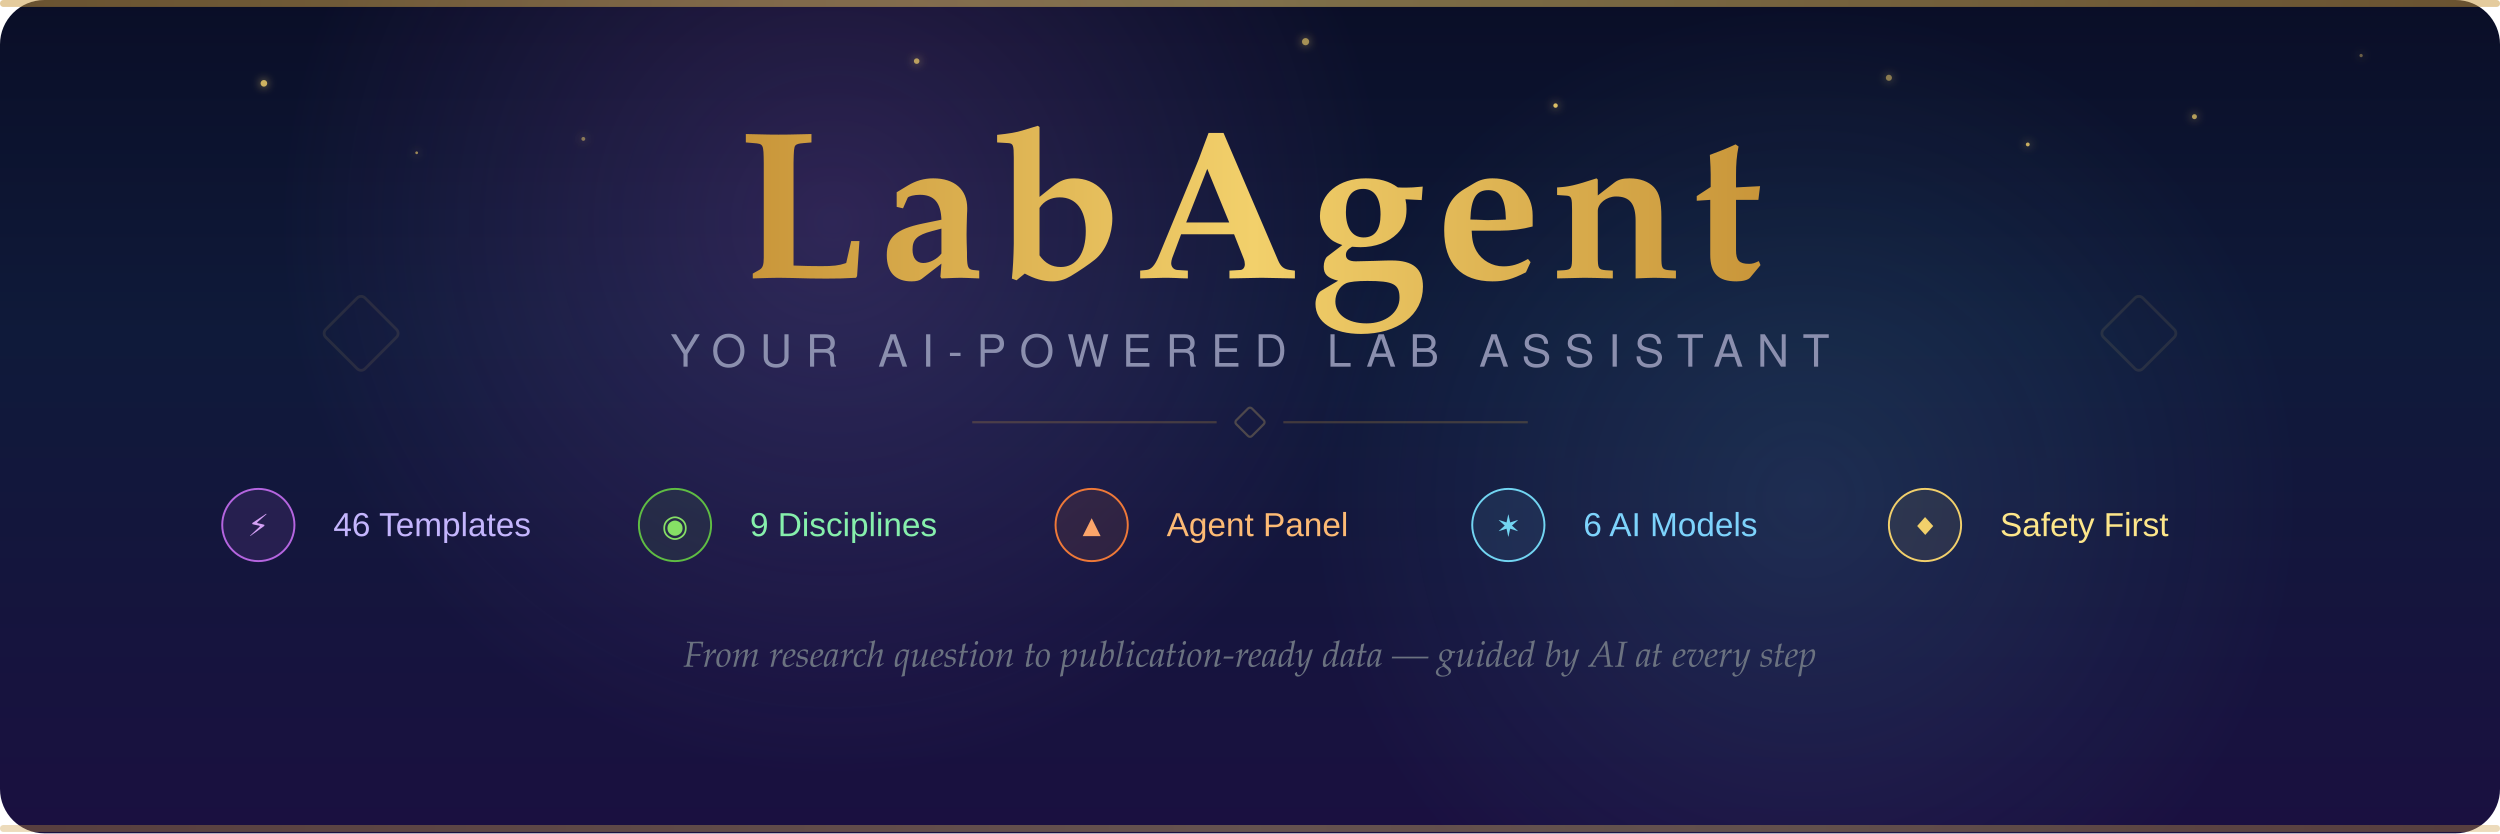
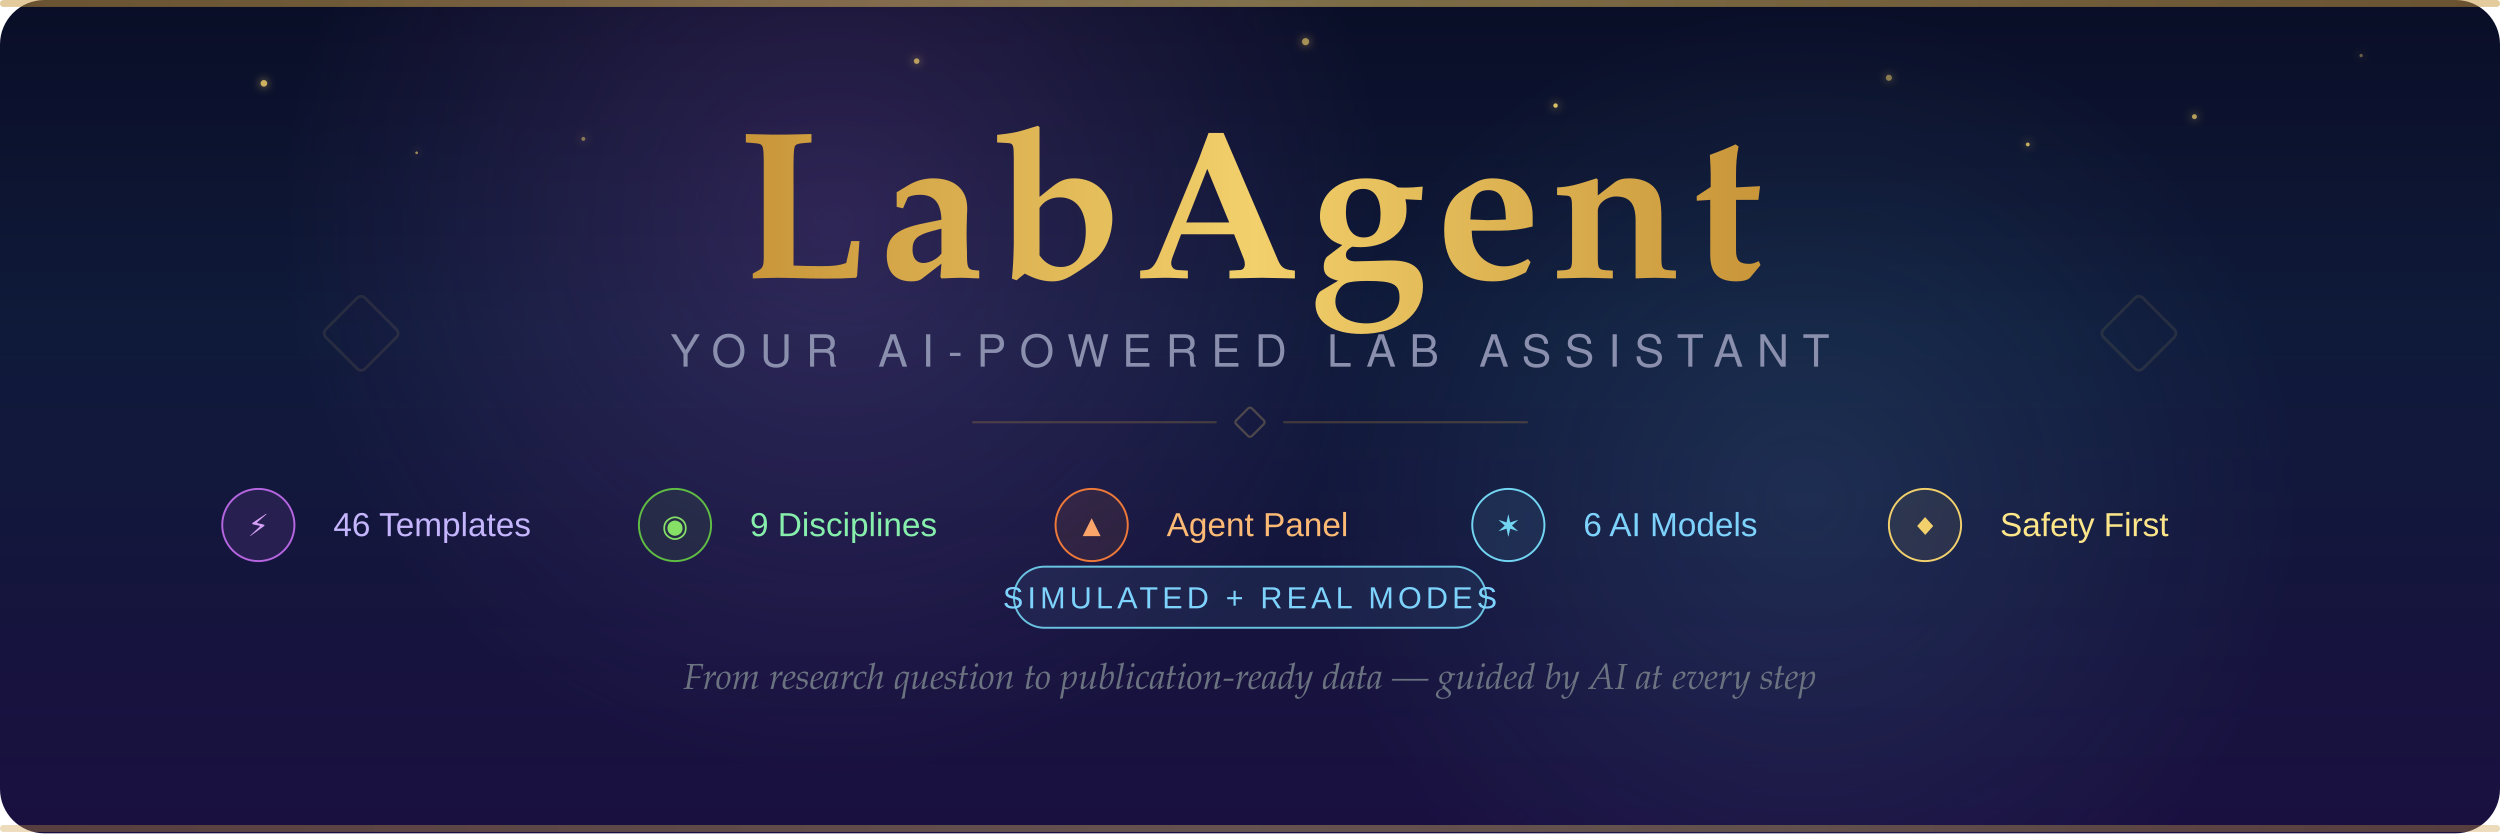
<svg xmlns="http://www.w3.org/2000/svg" viewBox="0 0 900 300">
  <defs>
    <linearGradient id="sky" x1="0%" y1="0%" x2="0%" y2="100%">
      <stop offset="0%" style="stop-color:#0a0e27" />
      <stop offset="40%" style="stop-color:#0f1a3a" />
      <stop offset="100%" style="stop-color:#1a1040" />
    </linearGradient>
    <linearGradient id="gold" x1="0%" y1="0%" x2="100%" y2="0%">
      <stop offset="0%" style="stop-color:#C9963A" />
      <stop offset="50%" style="stop-color:#F2D06B" />
      <stop offset="100%" style="stop-color:#C9963A" />
    </linearGradient>
    <radialGradient id="glow1" cx="50%" cy="50%">
      <stop offset="0%" style="stop-color:#B565E0;stop-opacity:0.2" />
      <stop offset="100%" style="stop-color:#B565E0;stop-opacity:0" />
    </radialGradient>
    <radialGradient id="glow2" cx="50%" cy="50%">
      <stop offset="0%" style="stop-color:#72D5F2;stop-opacity:0.12" />
      <stop offset="100%" style="stop-color:#72D5F2;stop-opacity:0" />
    </radialGradient>
    <filter id="starGlow">
      <feGaussianBlur stdDeviation="1.5" result="blur" />
      <feMerge>
        <feMergeNode in="blur" />
        <feMergeNode in="SourceGraphic" />
      </feMerge>
    </filter>
  </defs>
  <rect width="900" height="300" rx="16" fill="url(#sky)" />
  <circle cx="300" cy="80" r="200" fill="url(#glow1)" />
  <circle cx="650" cy="180" r="180" fill="url(#glow2)" />
  <g fill="#F2D06B" filter="url(#starGlow)">
    <circle cx="95" cy="30" r="1.2" opacity="0.8" />
    <circle cx="210" cy="50" r="0.7" opacity="0.5" />
    <circle cx="330" cy="22" r="1" opacity="0.7" />
    <circle cx="470" cy="15" r="1.3" opacity="0.6" />
    <circle cx="560" cy="38" r="0.8" opacity="0.9" />
    <circle cx="680" cy="28" r="1.1" opacity="0.5" />
    <circle cx="790" cy="42" r="0.9" opacity="0.7" />
    <circle cx="850" cy="20" r="0.6" opacity="0.4" />
    <circle cx="150" cy="55" r="0.5" opacity="0.6" />
    <circle cx="730" cy="52" r="0.7" opacity="0.8" />
  </g>
  <rect x="0" y="0" width="900" height="2.5" rx="1.2" fill="url(#gold)" opacity="0.5" />
  <g transform="translate(130, 120) rotate(45)" opacity="0.1" stroke="#F2D06B" stroke-width="1" fill="none">
    <rect x="-10" y="-10" width="20" height="20" rx="2" />
  </g>
  <g transform="translate(770, 120) rotate(45)" opacity="0.1" stroke="#F2D06B" stroke-width="1" fill="none">
    <rect x="-10" y="-10" width="20" height="20" rx="2" />
  </g>
  <text x="450" y="100" text-anchor="middle" font-family="'Palatino Linotype', 'Book Antiqua', Georgia, serif" font-size="76" font-weight="700" fill="url(#gold)" letter-spacing="4">
    LabAgent
  </text>
  <text x="450" y="132" text-anchor="middle" font-family="'Segoe UI', Helvetica, Arial, sans-serif" font-size="16" fill="#8B8FAE" letter-spacing="5">
    YOUR AI-POWERED LAB ASSISTANT
  </text>
  <g transform="translate(450, 152)" opacity="0.25">
    <line x1="-100" y1="0" x2="-12" y2="0" stroke="#C9963A" stroke-width="0.8" />
    <line x1="12" y1="0" x2="100" y2="0" stroke="#C9963A" stroke-width="0.8" />
    <rect x="-4" y="-4" width="8" height="8" rx="1" fill="none" stroke="#F2D06B" stroke-width="0.8" transform="rotate(45 0 0)" />
  </g>
  <g transform="translate(0, 175)">
    <g transform="translate(75, 0)">
      <circle cx="18" cy="14" r="13" fill="rgba(181,101,224,0.12)" stroke="#B565E0" stroke-width="0.7" />
      <text x="18" y="18" text-anchor="middle" font-size="11" fill="#D4A0F5">⚡</text>
      <text x="45" y="18" font-family="'Segoe UI', Arial" font-size="12" fill="#C4B5FD">46 Templates</text>
    </g>
    <g transform="translate(225, 0)">
      <circle cx="18" cy="14" r="13" fill="rgba(95,189,67,0.1)" stroke="#5FBD43" stroke-width="0.7" />
      <text x="18" y="18" text-anchor="middle" font-size="11" fill="#86E065">◉</text>
      <text x="45" y="18" font-family="'Segoe UI', Arial" font-size="12" fill="#86EFAC">9 Disciplines</text>
    </g>
    <g transform="translate(375, 0)">
      <circle cx="18" cy="14" r="13" fill="rgba(239,121,56,0.1)" stroke="#EF7938" stroke-width="0.7" />
      <text x="18" y="18" text-anchor="middle" font-size="11" fill="#FBA56A">▲</text>
      <text x="45" y="18" font-family="'Segoe UI', Arial" font-size="12" fill="#FDBA74">Agent Panel</text>
    </g>
    <g transform="translate(525, 0)">
      <circle cx="18" cy="14" r="13" fill="rgba(114,213,242,0.08)" stroke="#72D5F2" stroke-width="0.7" />
      <text x="18" y="18" text-anchor="middle" font-size="11" fill="#72D5F2">✶</text>
      <text x="45" y="18" font-family="'Segoe UI', Arial" font-size="12" fill="#7DD3FC">6 AI Models</text>
    </g>
    <g transform="translate(675, 0)">
      <circle cx="18" cy="14" r="13" fill="rgba(242,208,107,0.08)" stroke="#F2D06B" stroke-width="0.7" />
      <text x="18" y="18" text-anchor="middle" font-size="11" fill="#F2D06B">◆</text>
      <text x="45" y="18" font-family="'Segoe UI', Arial" font-size="12" fill="#FDE68A">Safety First</text>
    </g>
  </g>
-   <text x="450" y="240" text-anchor="middle" font-family="'Palatino Linotype', Georgia, serif" font-size="13" fill="#6B7280" font-style="italic">
+   <g transform="translate(450, 215)">
+     <rect x="-85" y="-11" width="170" height="22" rx="11" fill="rgba(114,213,242,0.08)" stroke="#72D5F2" stroke-width="0.7" opacity="0.9" />
+     <text x="0" y="4" text-anchor="middle" font-family="'Segoe UI', Arial" font-size="11" fill="#7DD3FC" letter-spacing="1.5">SIMULATED + REAL MODES</text>
+   </g>
+   <text x="450" y="248" text-anchor="middle" font-family="'Palatino Linotype', Georgia, serif" font-size="13" fill="#6B7280" font-style="italic">
    From research question to publication-ready data — guided by AI at every step
  </text>
  <rect x="0" y="297" width="900" height="2.5" rx="1.2" fill="url(#gold)" opacity="0.35" />
</svg>
